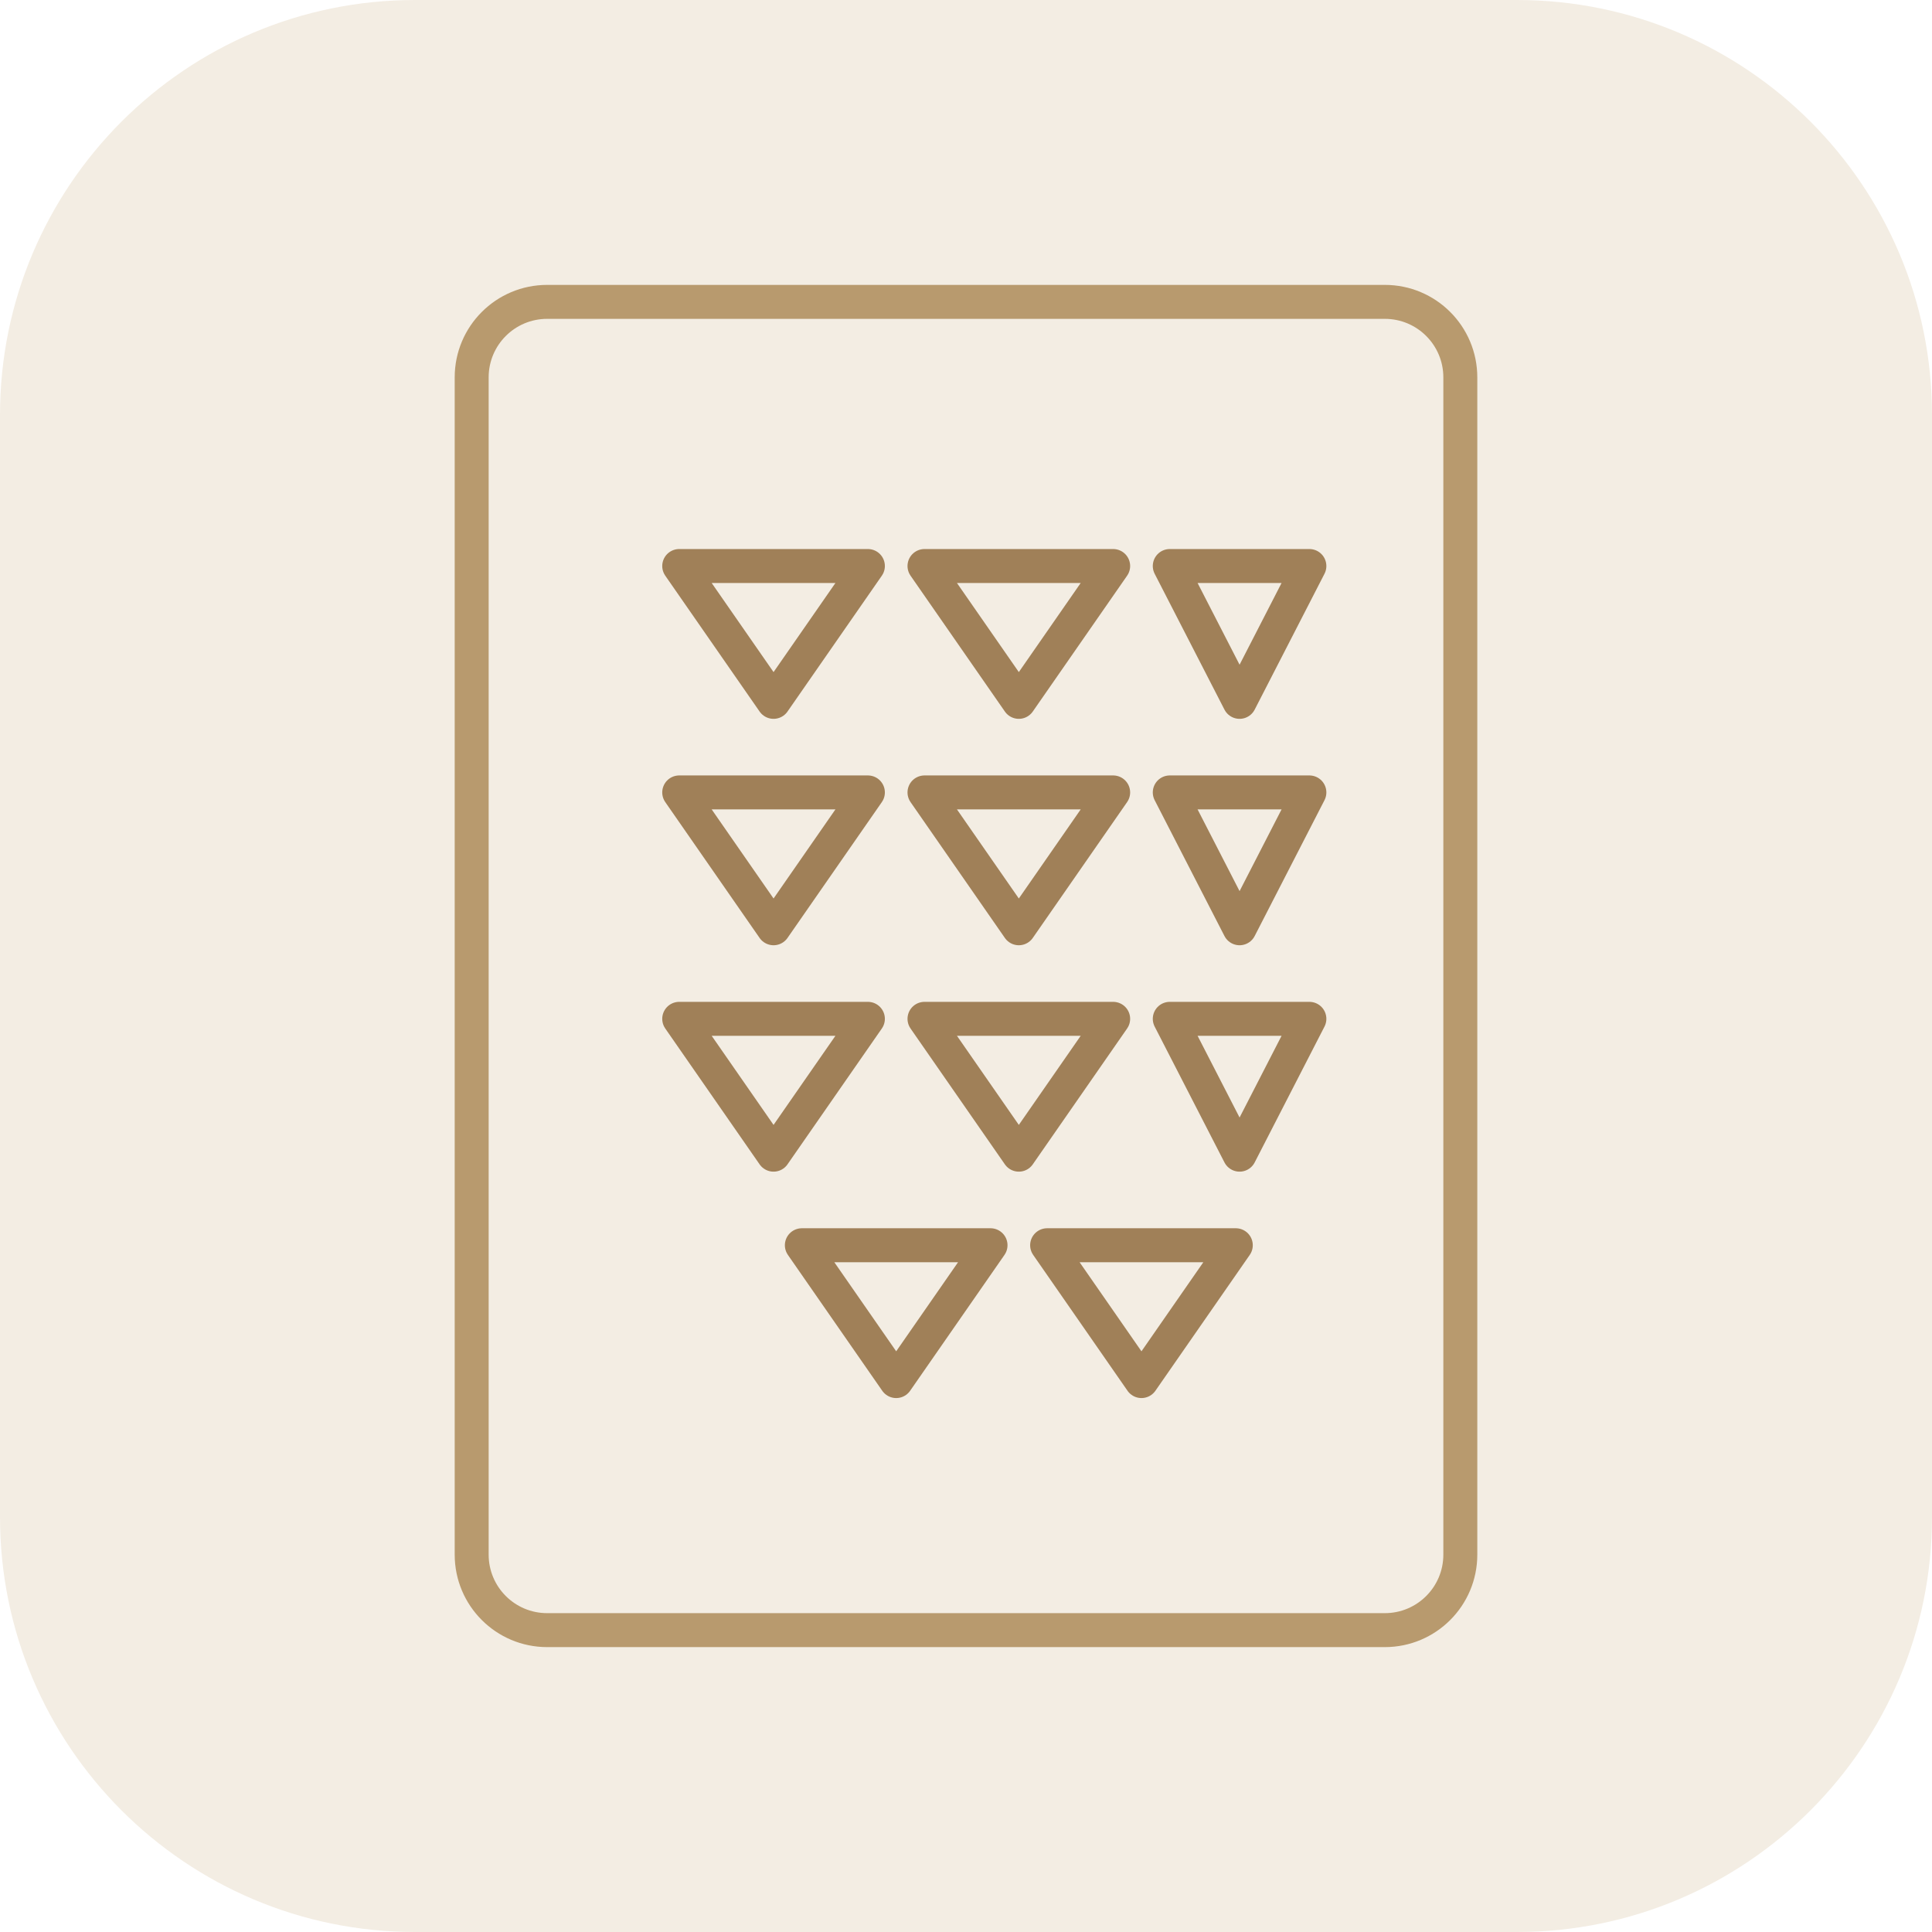
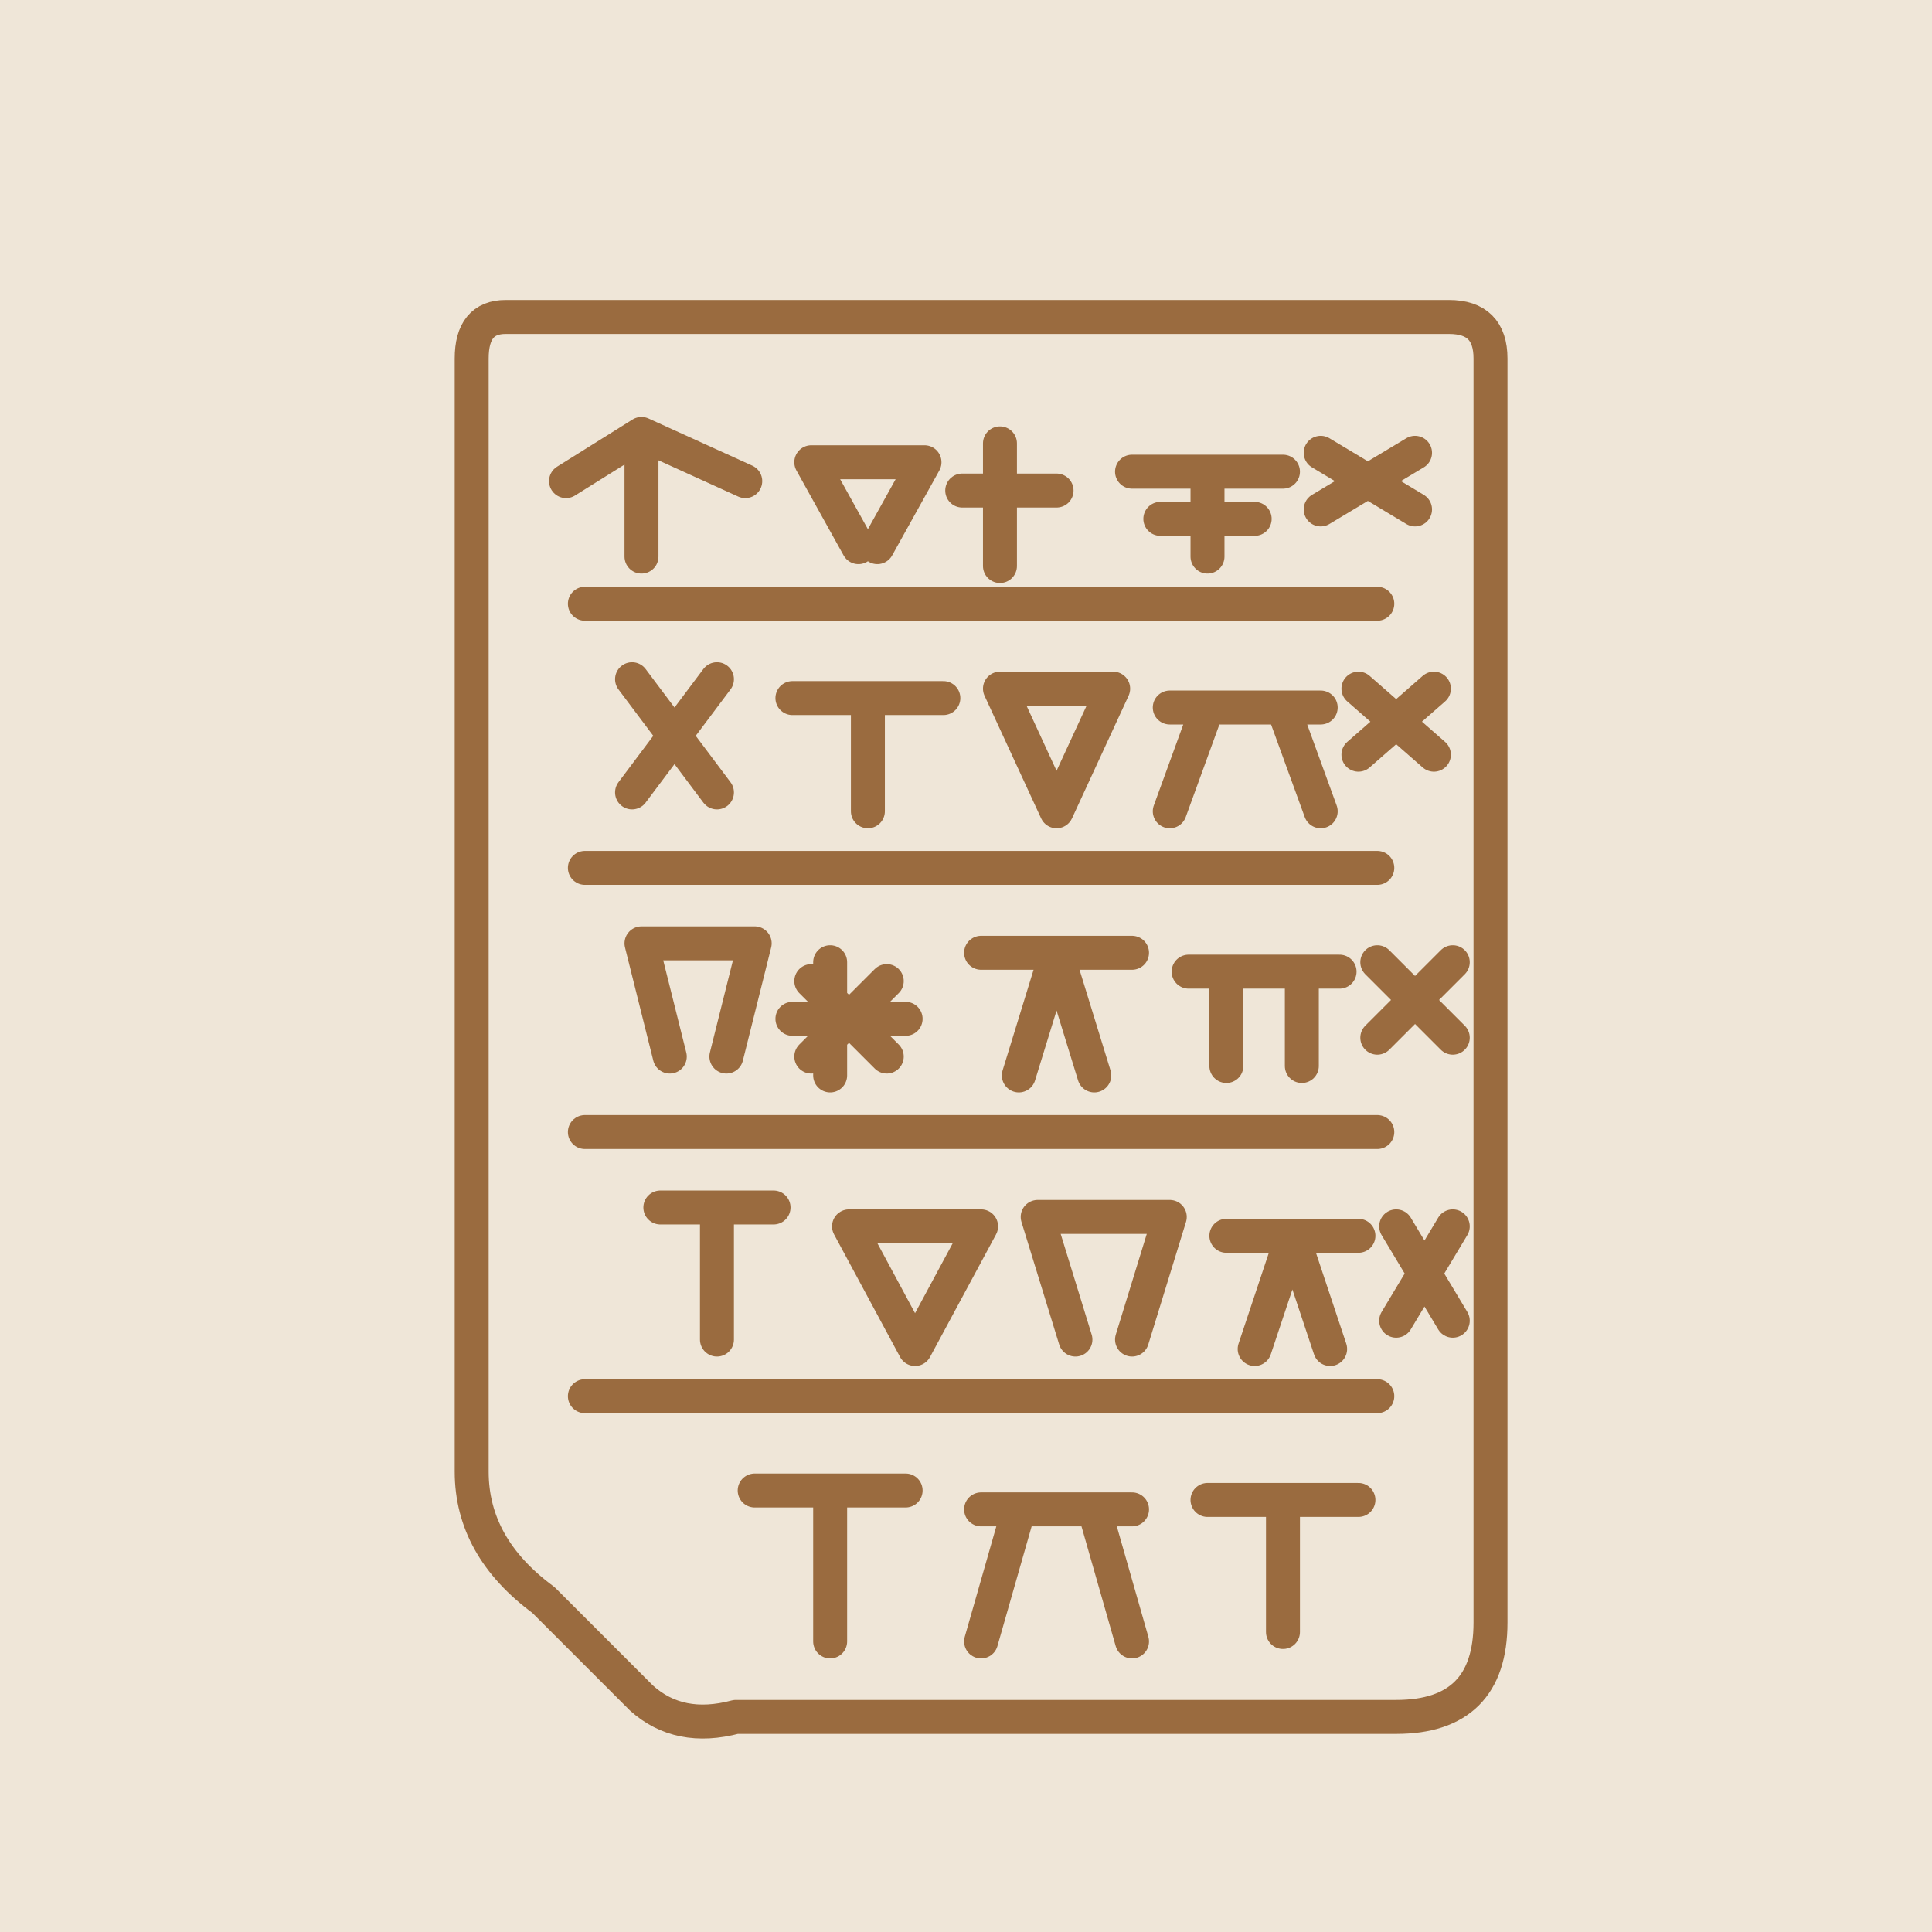
- <svg xmlns="http://www.w3.org/2000/svg" viewBox="0 0 1024 1024" role="img" aria-label="Hittite clay tablet">
-   <rect width="1024" height="1024" rx="220" fill="#F3EDE3" />
-   <rect x="250" y="160" width="524" height="704" rx="40" fill="none" stroke="#B89A6E" stroke-width="18" stroke-linejoin="round" />
-   <g fill="none" stroke="#A08058" stroke-width="18" stroke-linejoin="round" stroke-linecap="round">
-     <path d="M360 300 h100 l-50 72z" />
-     <path d="M490 300 h100 l-50 72z" />
-     <path d="M620 300 h74 l-37 72z" />
-     <path d="M360 420 h100 l-50 72z" />
-     <path d="M490 420 h100 l-50 72z" />
-     <path d="M620 420 h74 l-37 72z" />
-     <path d="M360 540 h100 l-50 72z" />
-     <path d="M490 540 h100 l-50 72z" />
-     <path d="M620 540 h74 l-37 72z" />
-     <path d="M425 660 h100 l-50 72z" />
-     <path d="M555 660 h100 l-50 72z" />
+ <svg xmlns="http://www.w3.org/2000/svg" viewBox="0 0 1024 1024" width="1024" height="1024" role="img" aria-label="Cuneiform clay tablet">
+   <rect width="1024" height="1024" fill="#EFE6D8" />
+   <g fill="none" stroke="#9A6B3F" stroke-width="18" stroke-linecap="round" stroke-linejoin="round">
+     <path d="       M 268 168       Q 250 168 250 190       L 250 780       Q 250 820 288 848       L 340 900       Q 360 918 390 910       L 740 910       Q 790 910 790 860       L 790 190       Q 790 168 768 168       Z" />
+     <path d="M 310 320 L 730 320" />
+     <path d="M 310 460 L 730 460" />
+     <path d="M 310 600 L 730 600" />
+     <path d="M 310 740 L 730 740" />
+     <path d="M 340 230 L 340 295 M 340 230 L 395 255 M 340 230 L 300 255" />
+     <path d="M 430 245 L 490 245 M 430 245 L 455 290 M 490 245 L 465 290" />
+     <path d="M 530 235 L 530 300 M 510 260 L 560 260" />
+     <path d="M 600 250 L 680 250 M 640 250 L 640 295 M 615 275 L 665 275" />
+     <path d="M 700 240 L 750 270 M 750 240 L 700 270" />
+     <path d="M 335 360 L 380 420 M 380 360 L 335 420" />
+     <path d="M 420 370 L 500 370 M 460 370 L 460 430" />
+     <path d="M 530 365 L 590 365 L 560 430 Z" />
+     <path d="M 620 375 L 700 375 M 640 375 L 620 430 M 680 375 L 700 430" />
+     <path d="M 720 365 L 760 400 M 760 365 L 720 400" />
+     <path d="M 340 500 L 400 500 M 340 500 L 355 560 M 400 500 L 385 560" />
+     <path d="M 440 510 L 440 570 M 420 540 L 480 540 M 430 520 L 470 560 M 470 520 L 430 560" />
+     <path d="M 520 505 L 600 505 M 560 505 L 540 570 M 560 505 L 580 570" />
+     <path d="M 630 515 L 710 515 M 650 515 L 650 565 M 690 515 L 690 565" />
+     <path d="M 730 510 L 770 550 M 770 510 L 730 550" />
+     <path d="M 350 640 L 410 640 M 380 640 L 380 710" />
+     <path d="M 450 650 L 520 650 L 485 715 Z" />
+     <path d="M 550 645 L 620 645 M 550 645 L 570 710 M 620 645 L 600 710" />
+     <path d="M 650 655 L 720 655 M 685 655 L 665 715 M 685 655 L 705 715" />
+     <path d="M 740 650 L 770 700 M 770 650 L 740 700" />
+     <path d="M 400 790 L 480 790 M 440 790 L 440 870" />
+     <path d="M 520 800 L 600 800 M 540 800 L 520 870 M 580 800 L 600 870" />
+     <path d="M 640 795 L 720 795 M 680 795 L 680 865" />
  </g>
</svg>
